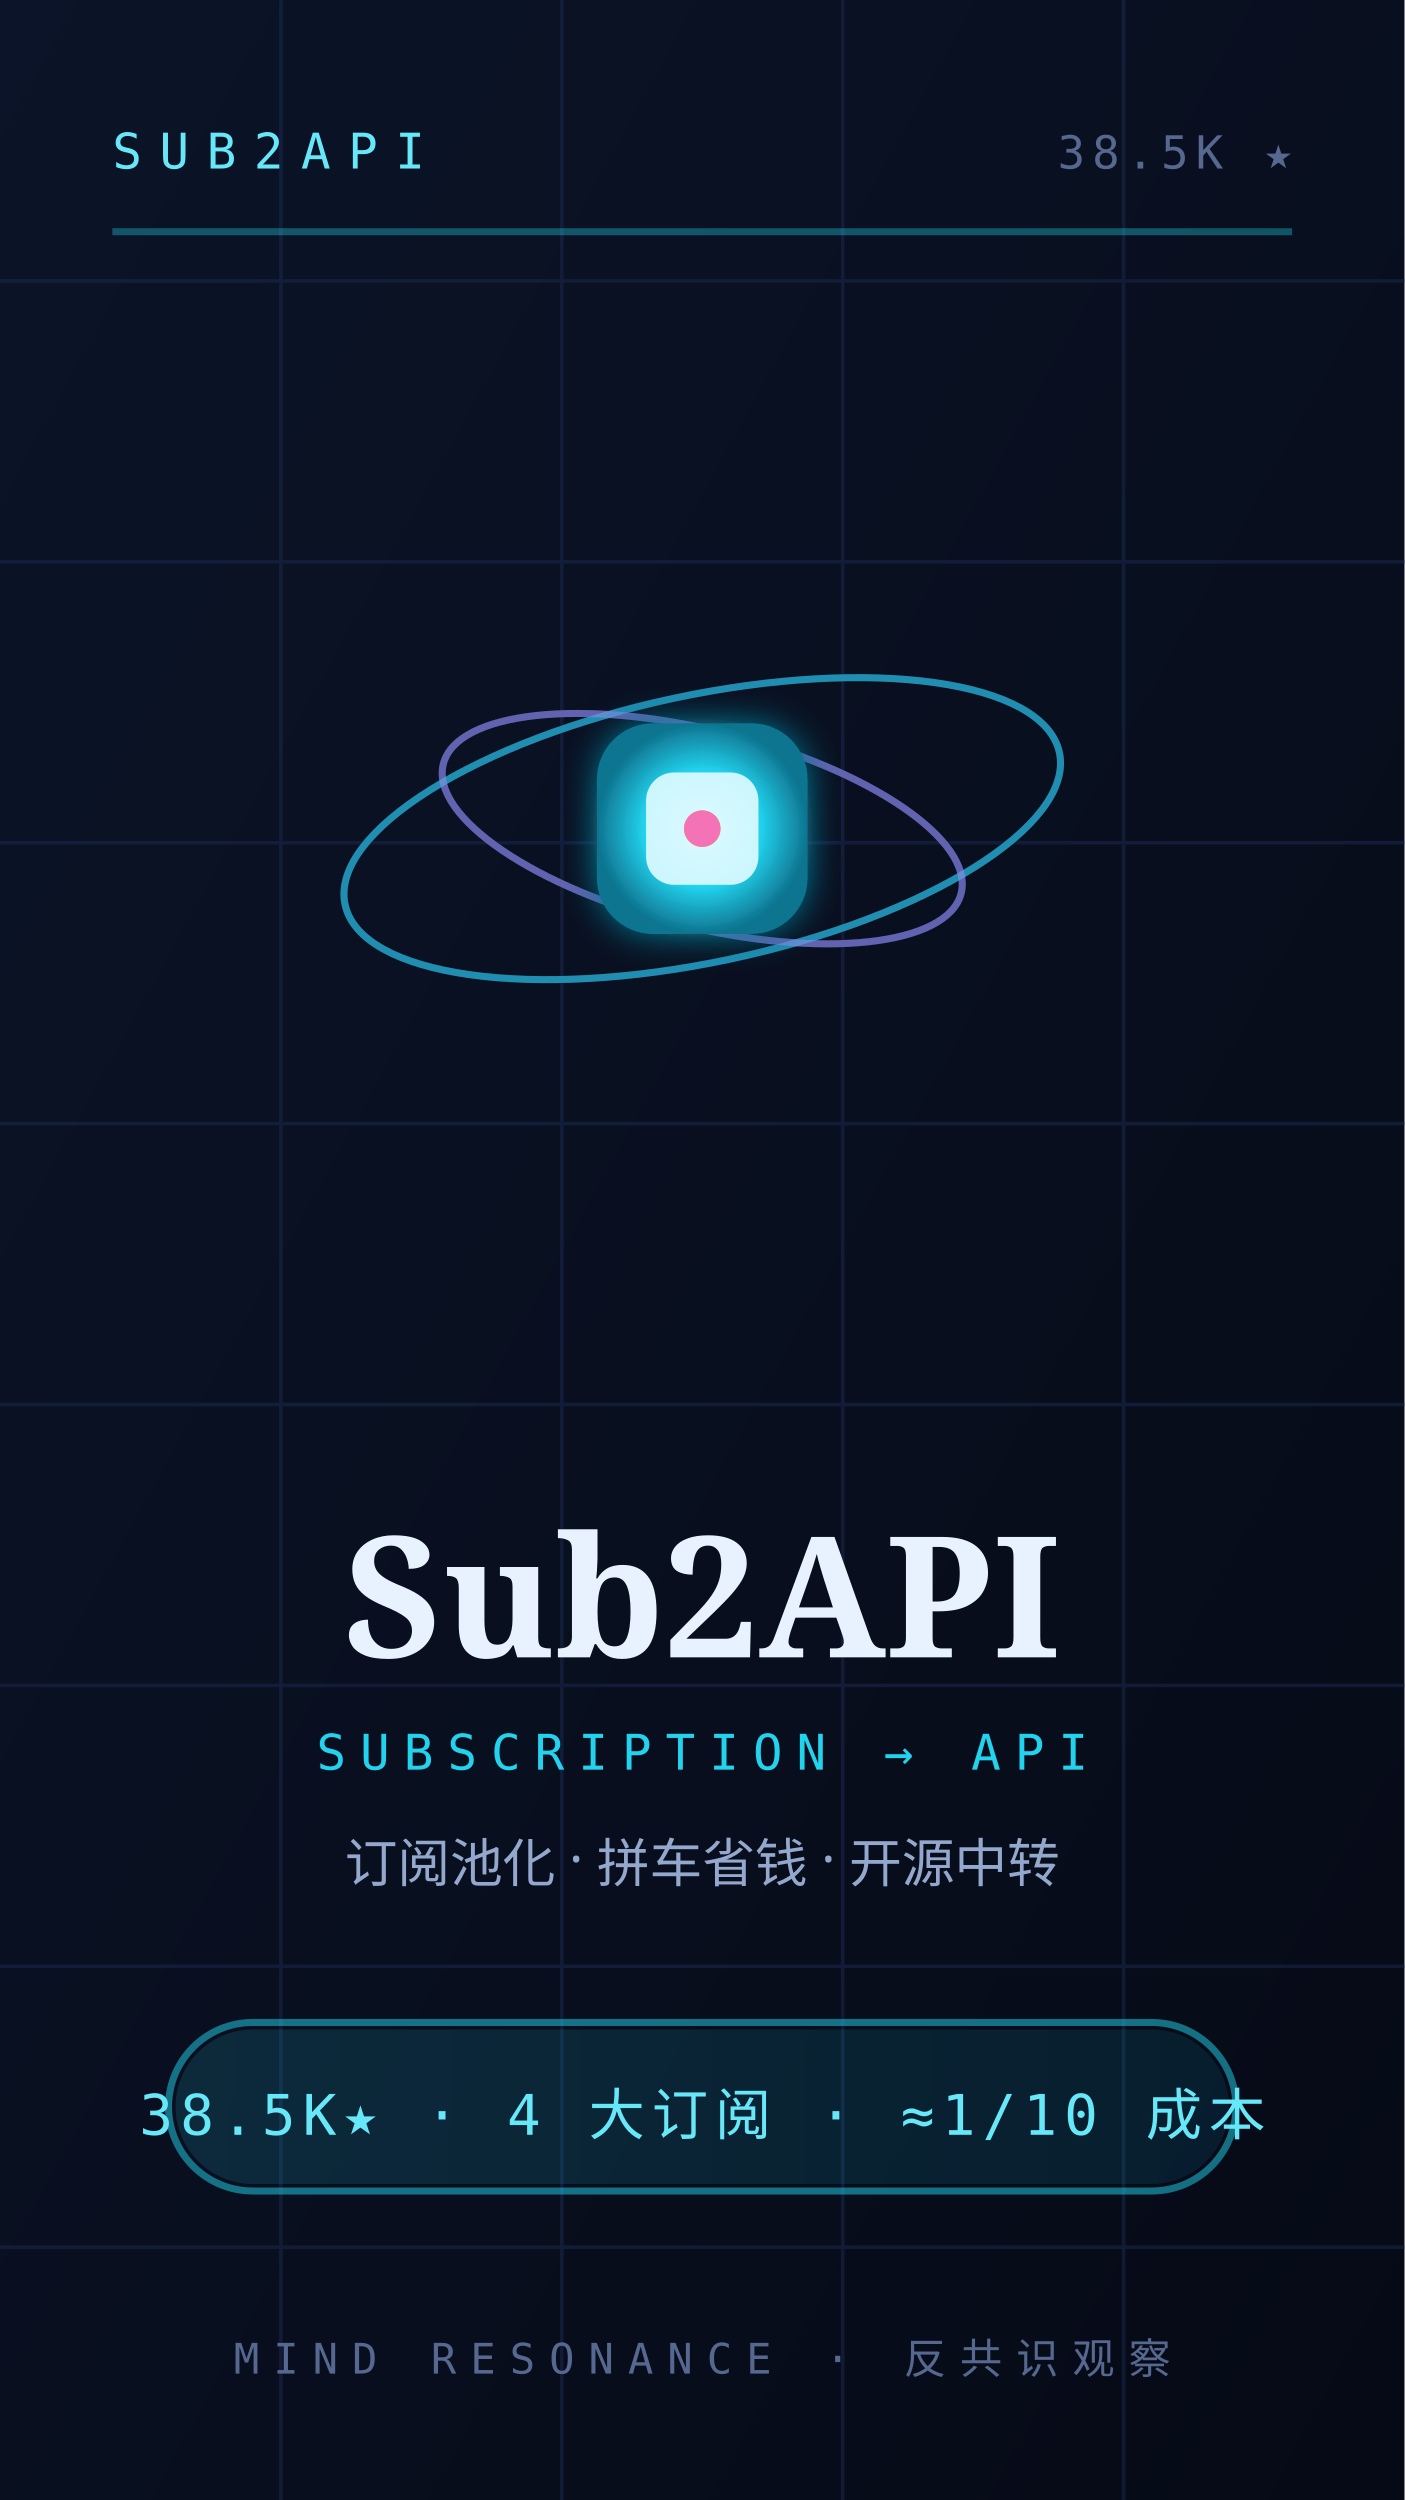
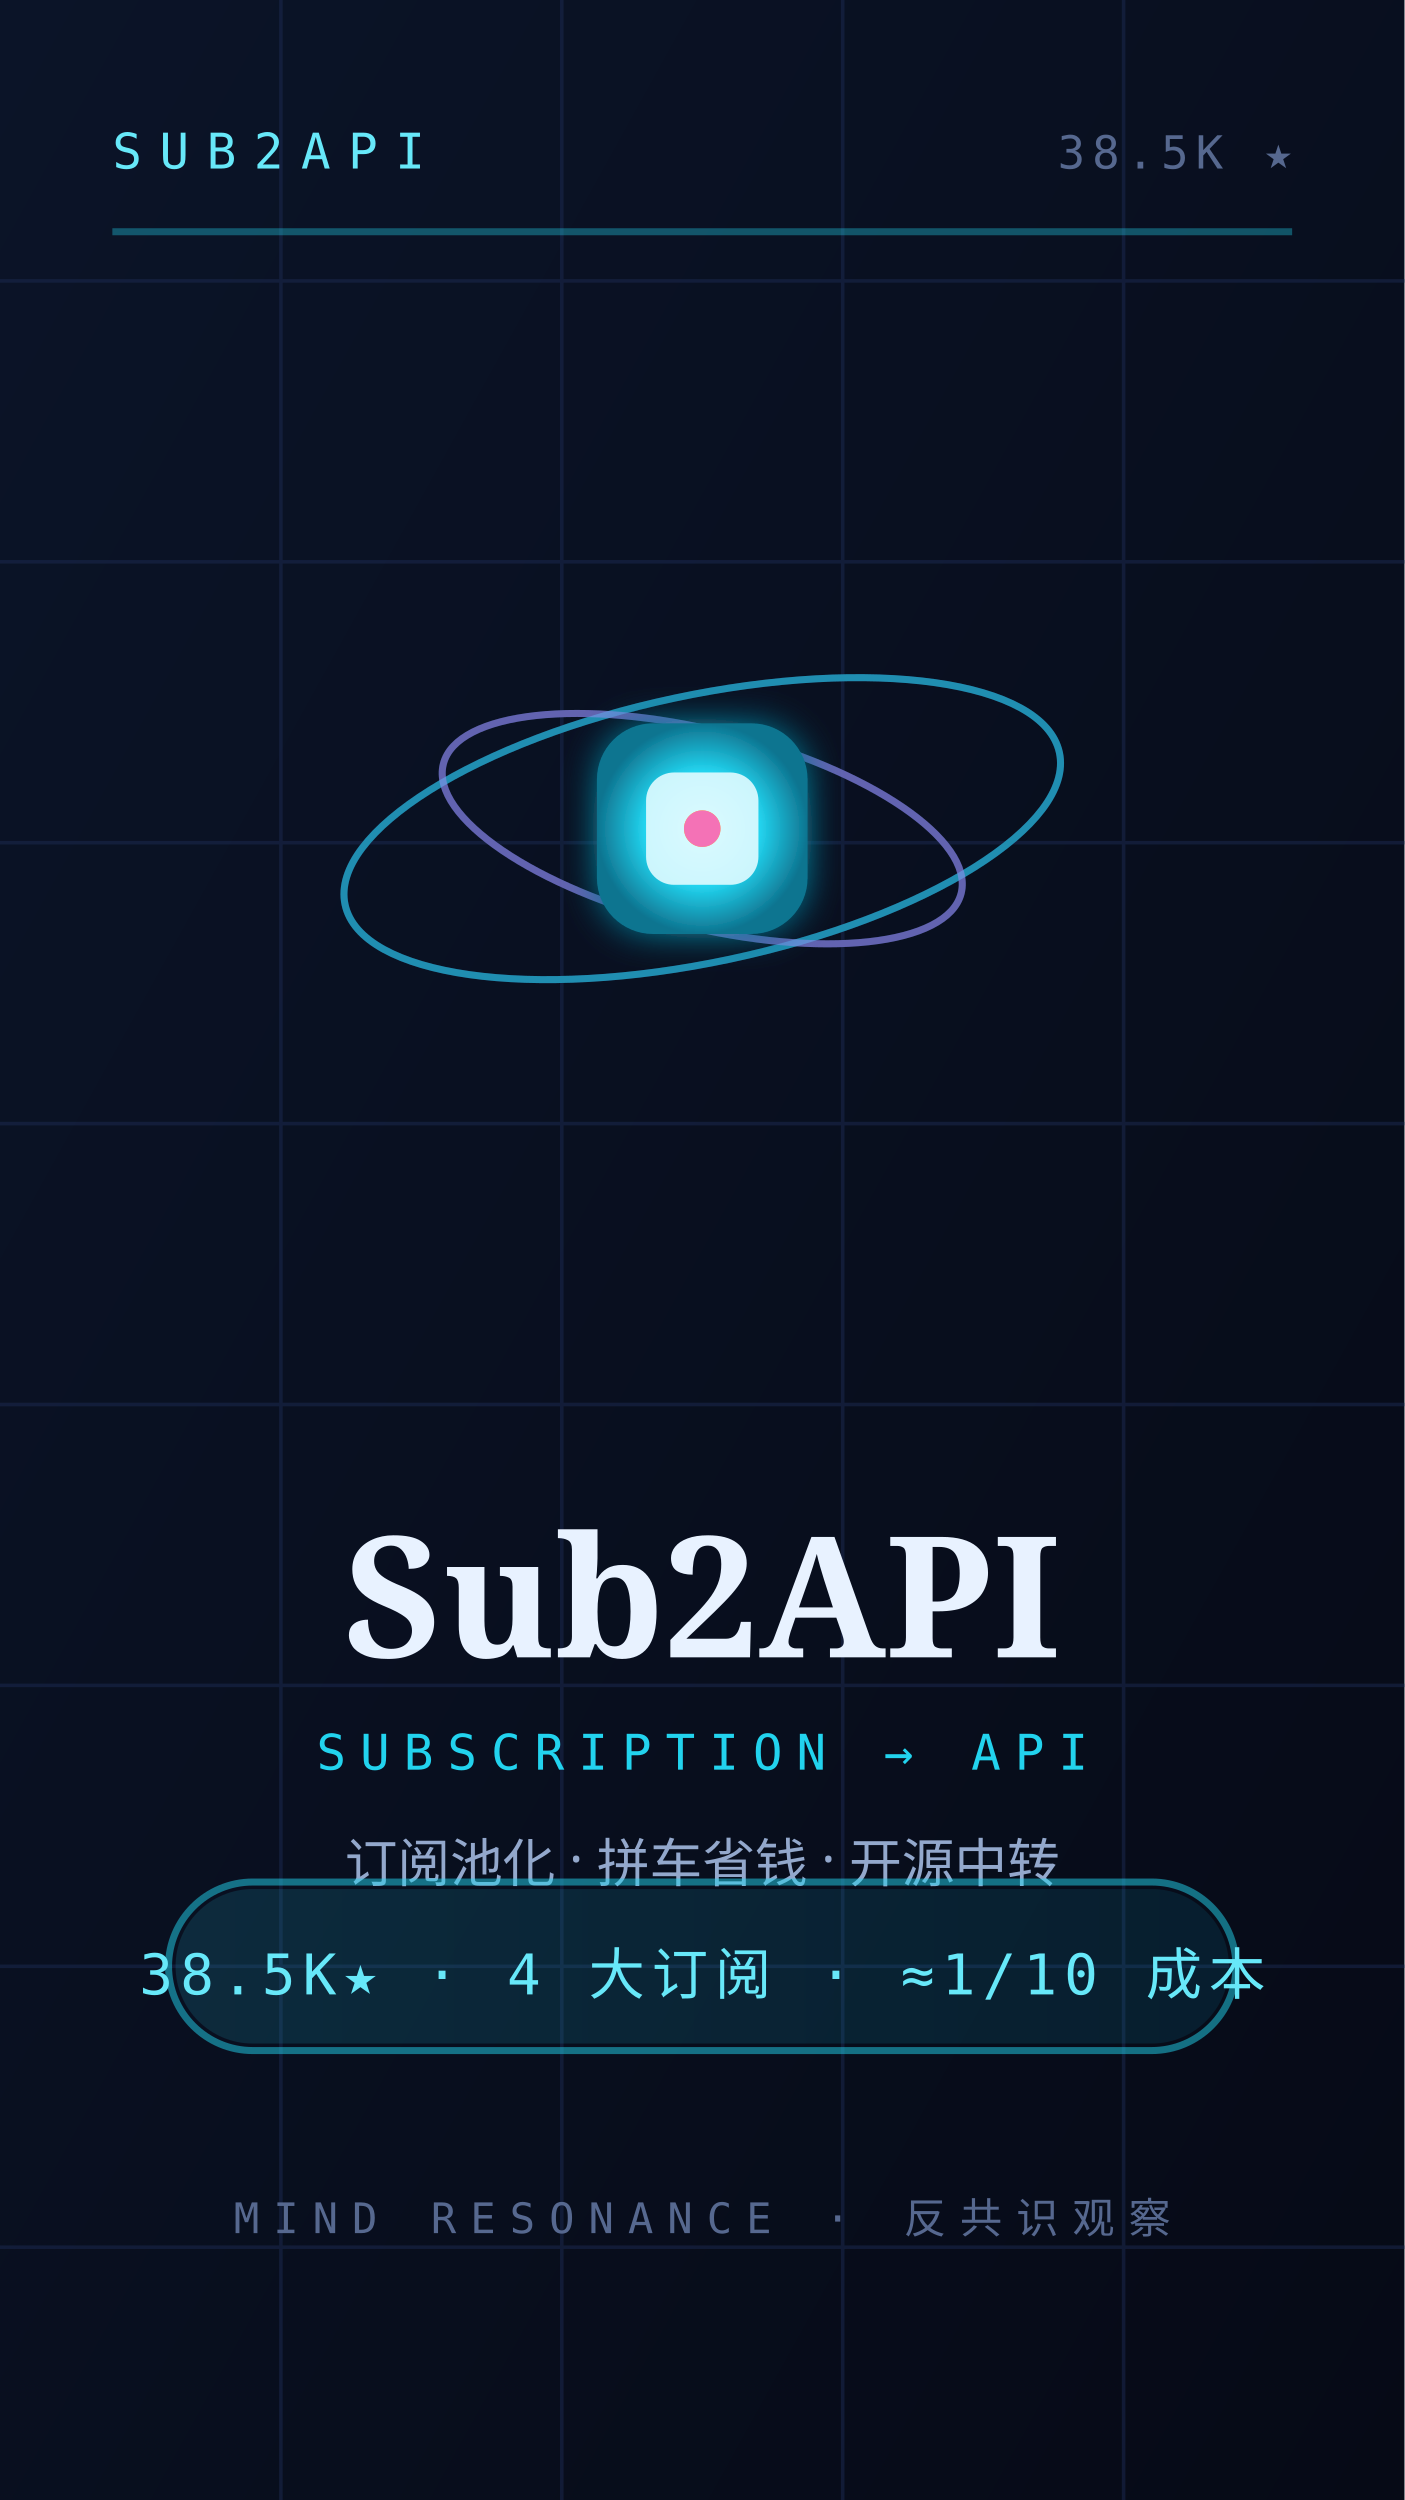
<svg xmlns="http://www.w3.org/2000/svg" width="200" height="356" viewBox="0 0 200 356">
  <defs>
    <linearGradient id="bg" x1="0" y1="0" x2="1" y2="1">
      <stop offset="0" stop-color="#0B1428" />
      <stop offset="1" stop-color="#060A16" />
    </linearGradient>
    <radialGradient id="core" cx="50%" cy="50%" r="50%">
      <stop offset="0" stop-color="#A5F3FC" />
      <stop offset="55%" stop-color="#22D3EE" />
      <stop offset="100%" stop-color="#0E7490" />
    </radialGradient>
    <linearGradient id="bar" x1="0" y1="0" x2="1" y2="0">
      <stop offset="0" stop-color="#22D3EE" />
      <stop offset="1" stop-color="#0891B2" />
    </linearGradient>
    <filter id="glow" x="-50%" y="-50%" width="200%" height="200%">
      <feGaussianBlur stdDeviation="2.5" result="b" />
      <feMerge>
        <feMergeNode in="b" />
        <feMergeNode in="SourceGraphic" />
      </feMerge>
    </filter>
  </defs>
  <rect width="200" height="356" fill="url(#bg)" />
  <g stroke="#1B2A52" stroke-width="0.5" opacity="0.5">
    <path d="M0 40 H200 M0 80 H200 M0 120 H200 M0 160 H200 M0 200 H200 M0 240 H200 M0 280 H200 M0 320 H200" />
    <path d="M40 0 V356 M80 0 V356 M120 0 V356 M160 0 V356" />
  </g>
  <line x1="16" y1="33" x2="184" y2="33" stroke="#22D3EE" stroke-width="1" opacity="0.35" />
  <text x="16" y="24" font-family="monospace" font-size="7" fill="#67E8F9" letter-spacing="2.5">SUB2API</text>
  <text x="184" y="24" font-family="monospace" font-size="6.5" fill="#56688F" text-anchor="end" letter-spacing="1">38.5K ★</text>
  <g transform="translate(100,118)">
    <ellipse rx="52" ry="19" fill="none" stroke="#1D3A66" stroke-width="1" transform="rotate(-12)" />
    <ellipse rx="38" ry="14" fill="none" stroke="#1D3A66" stroke-width="1" transform="rotate(14)" />
    <g>
      <animateTransform attributeName="transform" type="rotate" from="0 0 0" to="360 0 0" dur="14s" repeatCount="indefinite" />
      <ellipse rx="52" ry="19" fill="none" stroke="#22D3EE" stroke-width="1" opacity="0.55" transform="rotate(-12)" />
      <circle r="3.2" fill="#22D3EE">
        <animateMotion dur="8s" repeatCount="indefinite" path="M-52,0 A52,19 -12 1,1 -51.9,-0.1 Z" />
      </circle>
    </g>
    <g>
      <animateTransform attributeName="transform" type="rotate" from="360 0 0" to="0 0 0" dur="11s" repeatCount="indefinite" />
      <ellipse rx="38" ry="14" fill="none" stroke="#A78BFA" stroke-width="1" opacity="0.5" transform="rotate(14)" />
      <circle r="2.8" fill="#A78BFA">
        <animateMotion dur="6.5s" repeatCount="indefinite" path="M-38,0 A38,14 14 1,1 -37.9,-0.1 Z" />
      </circle>
    </g>
    <rect x="-15" y="-15" width="30" height="30" rx="8" fill="url(#core)" filter="url(#glow)">
      <animate attributeName="opacity" values="1;0.75;1" dur="2.4s" repeatCount="indefinite" />
    </rect>
    <rect x="-8" y="-8" width="16" height="16" rx="4" fill="#E0FBFF" opacity="0.9">
      <animate attributeName="transform" type="scale" values="1;1.15;1" dur="2.4s" repeatCount="indefinite" additive="sum" />
      <animateTransform attributeName="transform" type="rotate" from="0 0 0" to="120 0 0" dur="6s" repeatCount="indefinite" additive="sum" />
    </rect>
    <circle r="2.6" fill="#FBBF24">
      <animateMotion dur="5.5s" repeatCount="indefinite" path="M0,-46 A46,46 0 1,1 -0.1,-46 Z" />
    </circle>
    <circle r="2.6" fill="#F472B6">
      <animateMotion dur="6.5s" repeatCount="indefinite" path="M0,46 A46,46 0 1,1 0.1,46 Z" />
    </circle>
    <circle r="2.2" fill="#E0FBFF" opacity="0">
      <animate attributeName="opacity" values="0;1;1;0;0" dur="3.2s" repeatCount="indefinite" />
      <animateMotion dur="3.2s" repeatCount="indefinite" path="M0,-44 L0,-8" />
      <animate attributeName="r" values="1.6;2.6;3.2" dur="3.2s" repeatCount="indefinite" />
    </circle>
    <circle r="2.2" fill="#E0FBFF" opacity="0">
      <animate attributeName="opacity" values="0;0;1;1;0" dur="3.2s" begin="1.6s" repeatCount="indefinite" />
      <animateMotion dur="3.2s" begin="1.6s" repeatCount="indefinite" path="M44,10 L18,4" />
      <animate attributeName="r" values="1.6;2.6;3.2" dur="3.2s" begin="1.6s" repeatCount="indefinite" />
    </circle>
  </g>
  <text x="100" y="236" text-anchor="middle" font-family="Georgia,serif" font-size="24" font-weight="bold" fill="#E8F2FF">Sub2API</text>
  <text x="100" y="252" text-anchor="middle" font-family="monospace" font-size="7" fill="#22D3EE" letter-spacing="2">SUBSCRIPTION → API</text>
  <text x="100" y="268" text-anchor="middle" font-family="sans-serif" font-size="7.5" fill="#93A8CC">订阅池化 · 拼车省钱 · 开源中转</text>
-   <rect x="24" y="288" width="152" height="24" rx="12" fill="none" stroke="#22D3EE" stroke-width="1" opacity="0.5" />
-   <rect x="25" y="289" width="150" height="22" rx="11" fill="url(#bar)" opacity="0.14" />
-   <text x="100" y="304" text-anchor="middle" font-family="monospace" font-size="8" fill="#67E8F9" letter-spacing="1">38.5K★ · 4 大订阅 · ≈1/10 成本</text>
-   <text x="100" y="338" text-anchor="middle" font-family="monospace" font-size="6" fill="#56688F" letter-spacing="2">MIND RESONANCE · 反共识观察</text>
+   <rect x="24" y="268" width="152" height="24" rx="12" fill="none" stroke="#22D3EE" stroke-width="1" opacity="0.5" />
+   <rect x="25" y="269" width="150" height="22" rx="11" fill="url(#bar)" opacity="0.14" />
+   <text x="100" y="284" text-anchor="middle" font-family="monospace" font-size="8" fill="#67E8F9" letter-spacing="1">38.5K★ · 4 大订阅 · ≈1/10 成本</text>
+   <text x="100" y="318" text-anchor="middle" font-family="monospace" font-size="6" fill="#56688F" letter-spacing="2">MIND RESONANCE · 反共识观察</text>
</svg>
